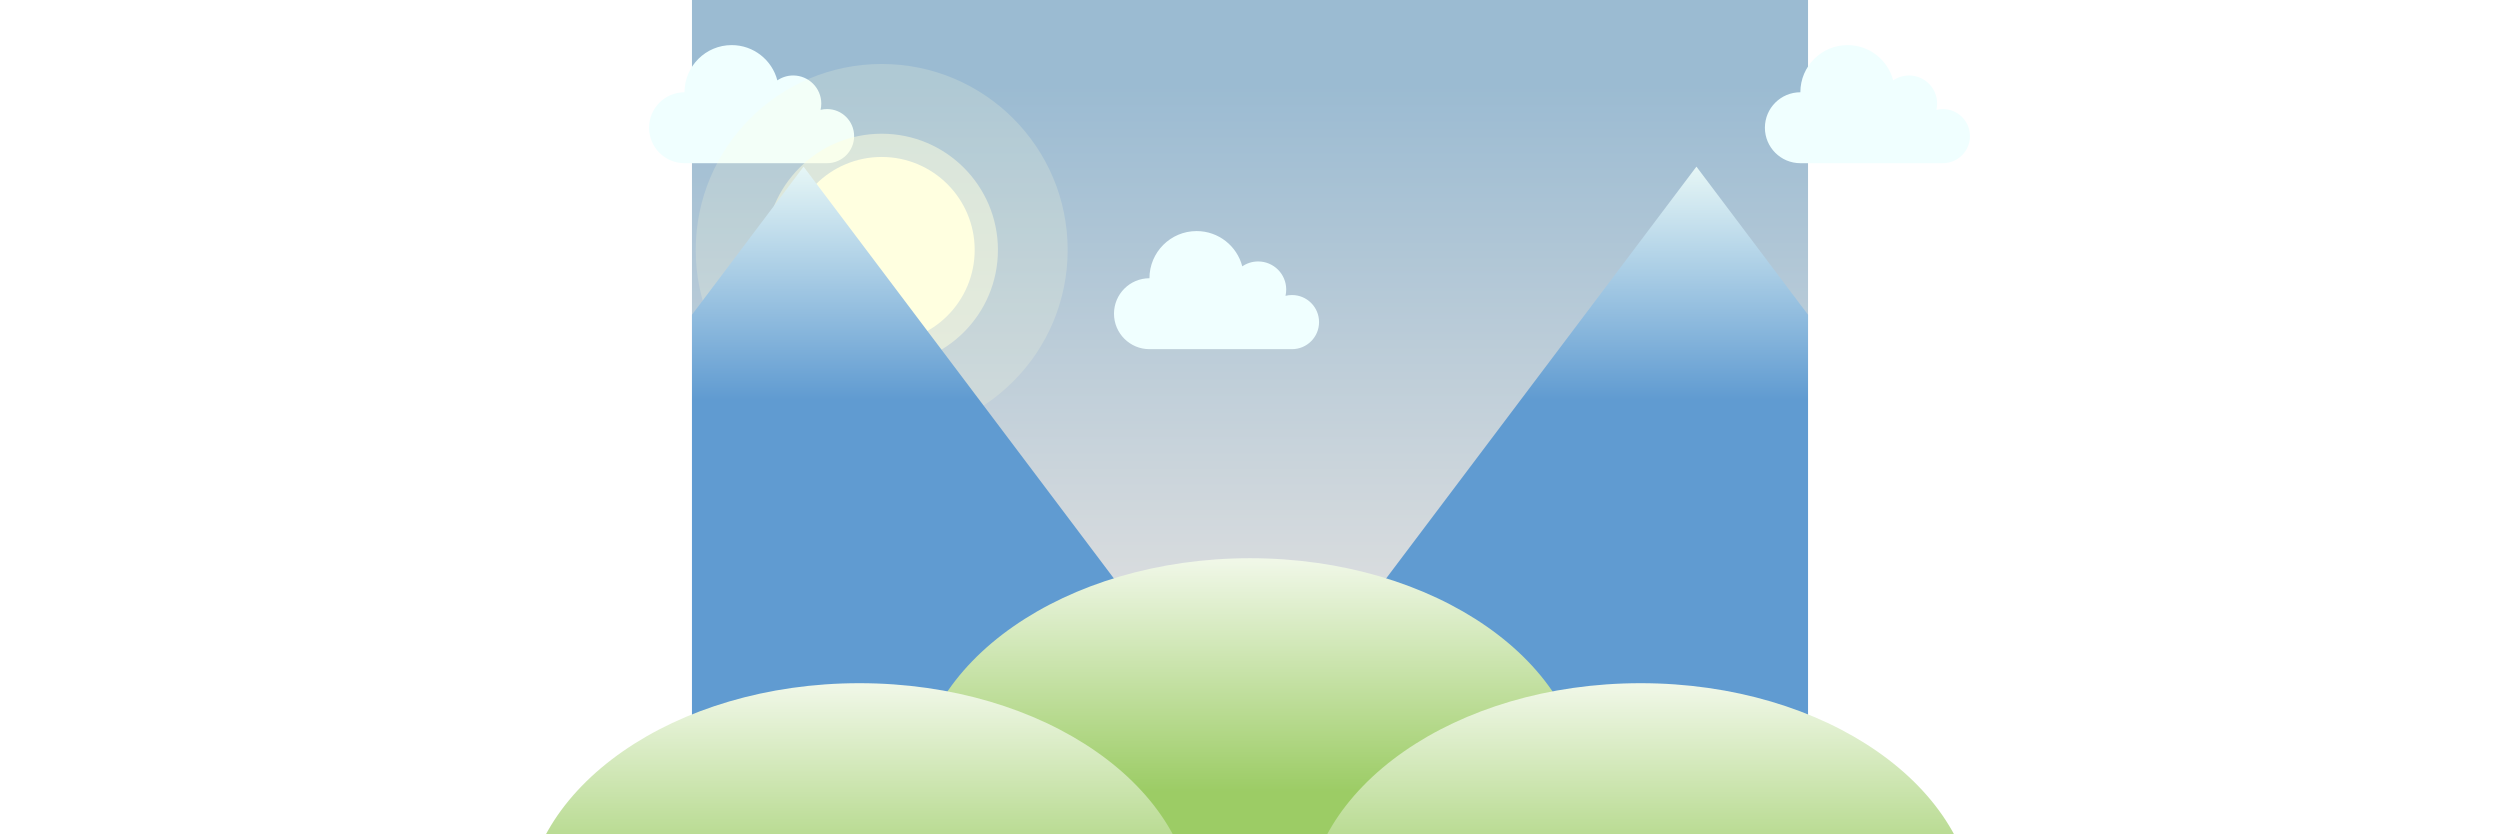
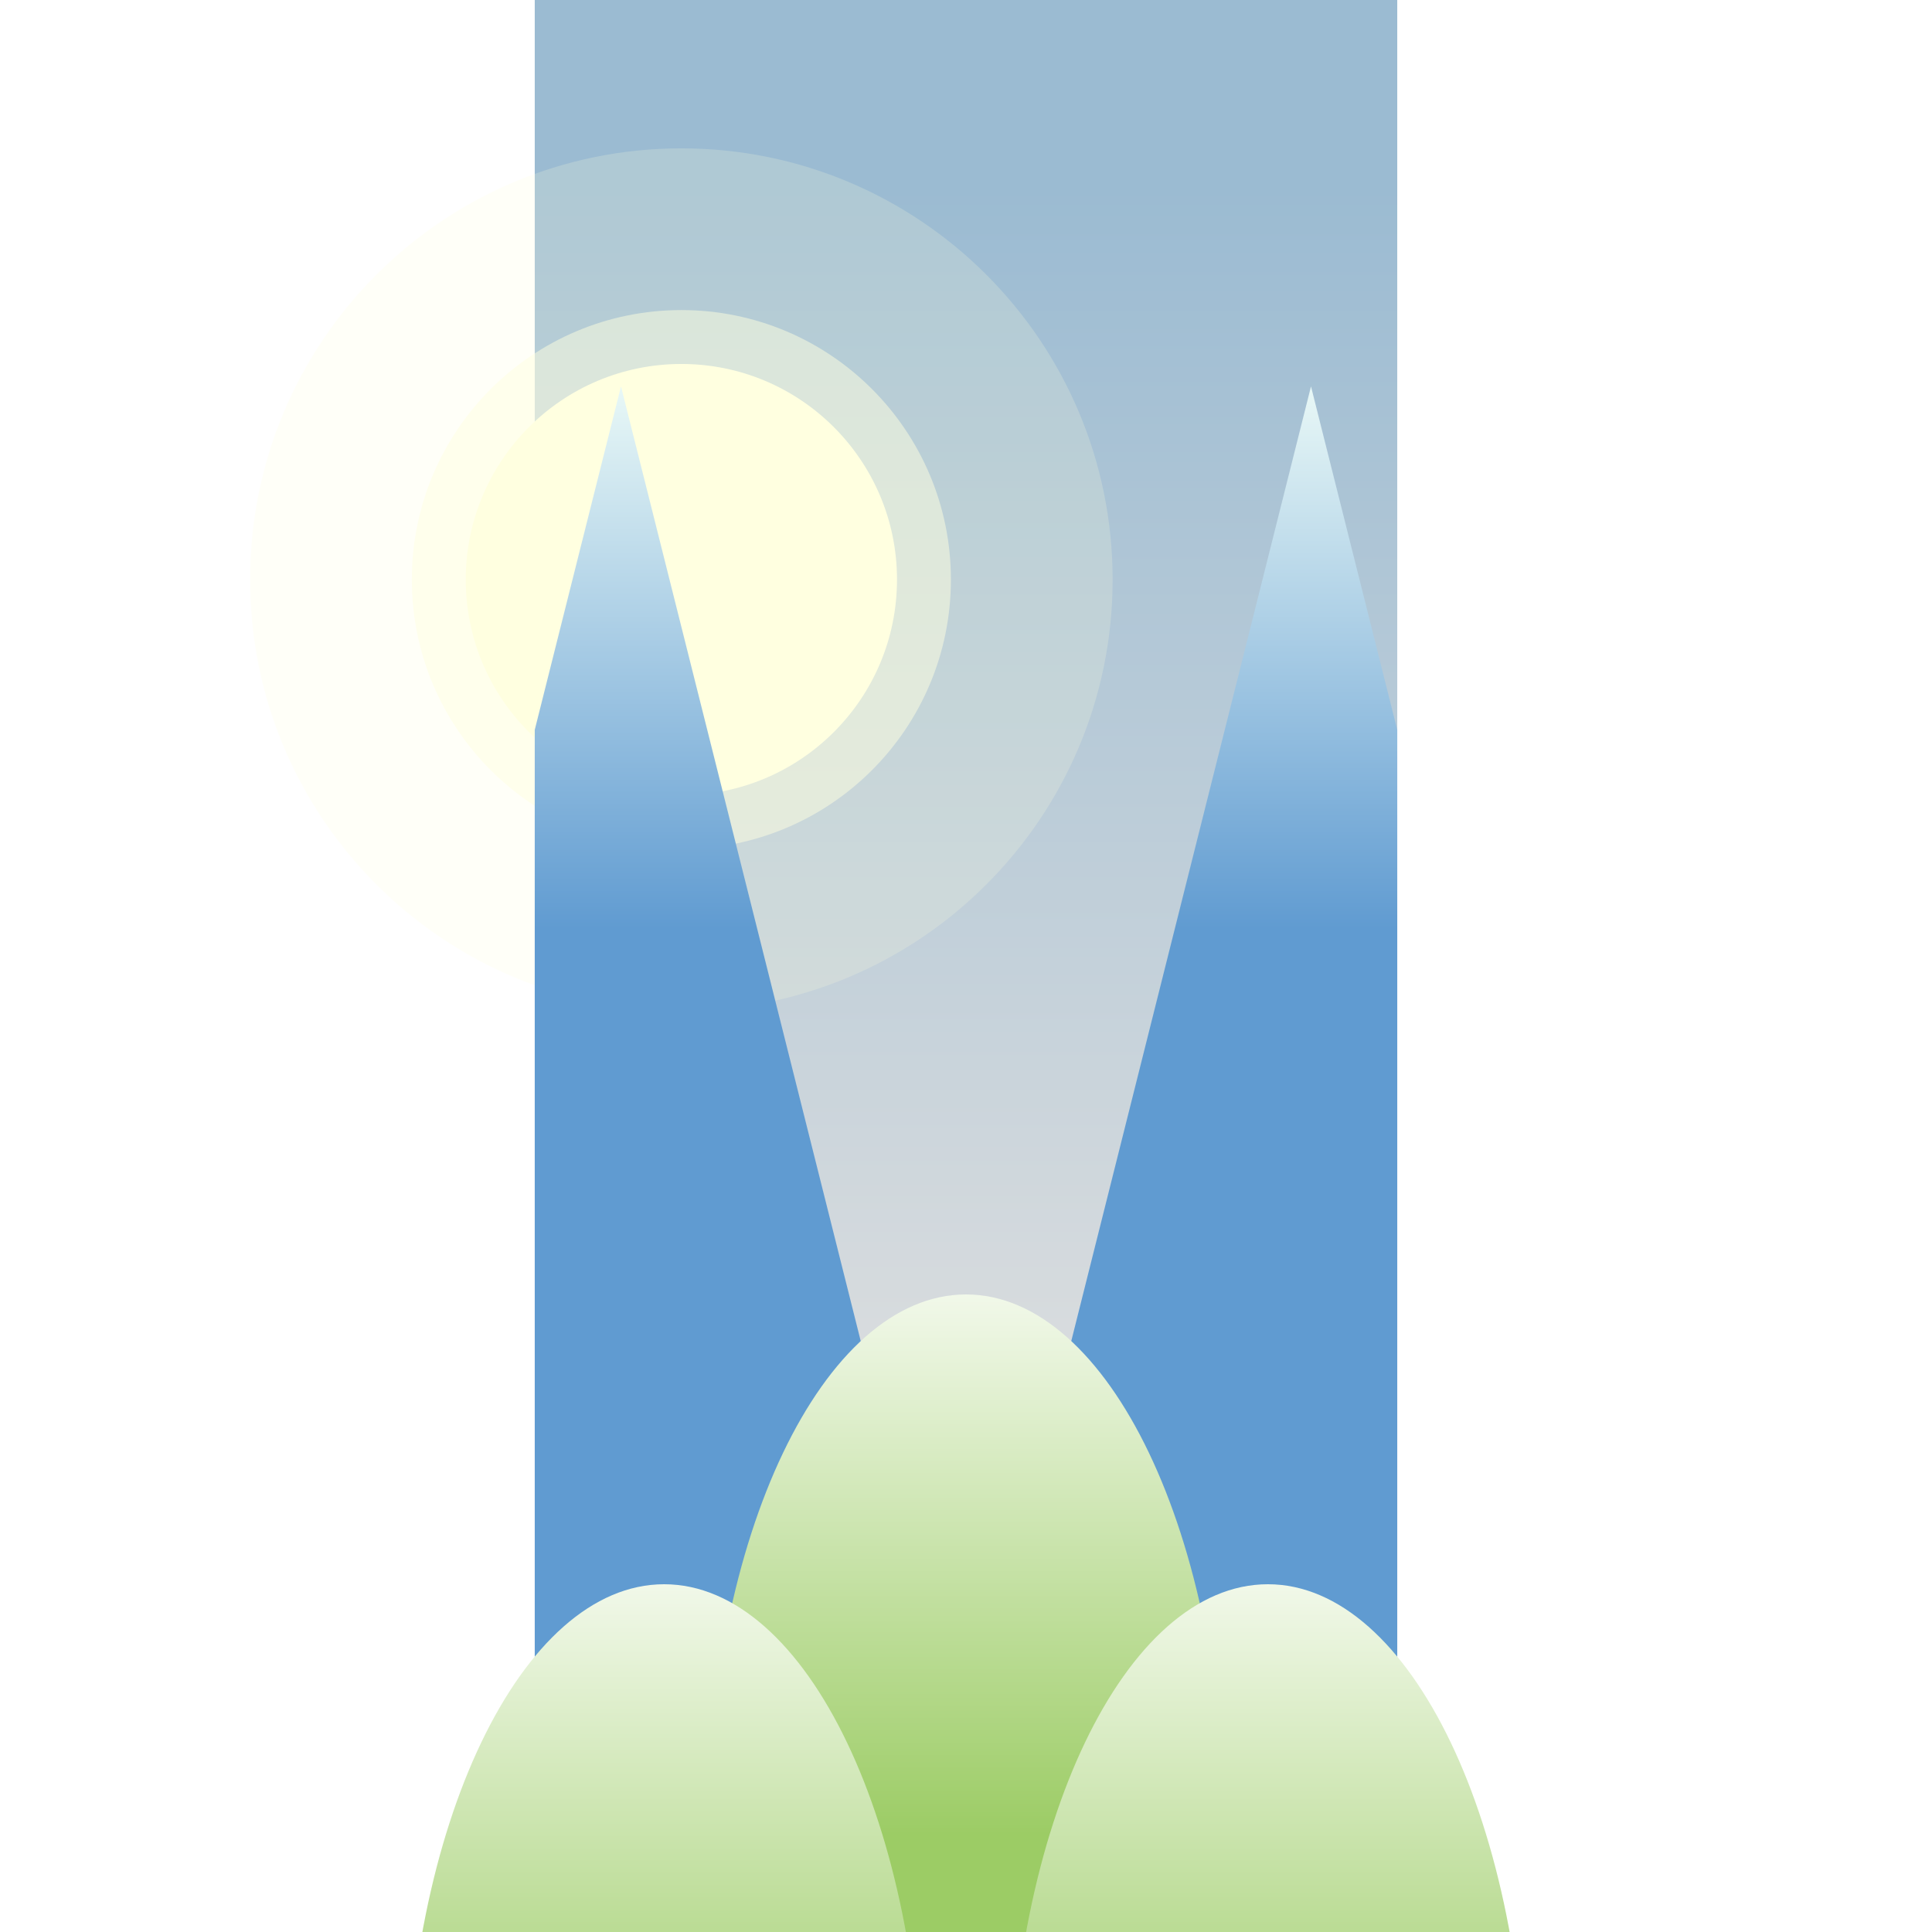
<svg xmlns="http://www.w3.org/2000/svg" version="1.1" width="auto" height="896">
  <defs>
    <linearGradient id="dawn" x1="0%" y1="0%" x2="0%" y2="100%">
      <stop offset="10%" style="stop-color:#9BBBD2;stop-opacity:1" />
      <stop offset="90%" style="stop-color:#EDE7E2;stop-opacity:1" />
    </linearGradient>
  </defs>
  <defs>
    <linearGradient id="hills" x1="0%" y1="0%" x2="0%" y2="100%">
      <stop offset="0%" style="stop-color:#f1f8e9;stop-opacity:1" />
      <stop offset="50%" style="stop-color:#9ccc65;stop-opacity:1" />
    </linearGradient>
  </defs>
  <defs>
    <linearGradient id="mountains" x1="0%" y1="0%" x2="0%" y2="100%">
      <stop offset="0%" style="stop-color:#e7f7f6;stop-opacity:1" />
      <stop offset="35%" style="stop-color:#609bd1;stop-opacity:1" />
    </linearGradient>
  </defs>
  <rect x="0" y="0" width="100%" height="100%" fill="url(#dawn)" id="background" />
-   <svg version="1.1" id="cloud-left" x="-200" y="0" viewBox="0 0 2048 2048" xml:space="preserve">
-     <path fill="#F0FFFF" d="M441.518,268.098c-5.51,0-10.859,0.682-15.98,1.945c1.143-4.982,1.767-10.161,1.767-15.489  c0-38.123-30.905-69.028-69.028-69.028c-14.467,0-27.889,4.459-38.983,12.065c-12.949-49.891-58.284-86.729-112.225-86.729  c-64.031,0-115.939,51.908-115.939,115.939c-48.141,0-87.168,39.026-87.168,87.168c0,48.141,39.026,87.168,87.168,87.168h350.388  c36.738,0,66.52-29.782,66.52-66.52C508.038,297.88,478.256,268.098,441.518,268.098z" />
+   <svg version="1.1" id="cloud-left" viewBox="0 0 2048 2048" xml:space="preserve">
+     <path class="cloud1" id="cloud1" fill="#F0FFFF" fill-opacity="50%" d="M441.518,268.098c-5.51,0-10.859,0.682-15.98,1.945c1.143-4.982,1.767-10.161,1.767-15.489  c0-38.123-30.905-69.028-69.028-69.028c-14.467,0-27.889,4.459-38.983,12.065c-12.949-49.891-58.284-86.729-112.225-86.729  c-64.031,0-115.939,51.908-115.939,115.939c-48.141,0-87.168,39.026-87.168,87.168c0,48.141,39.026,87.168,87.168,87.168h350.388  c36.738,0,66.52-29.782,66.52-66.52C508.038,297.88,478.256,268.098,441.518,268.098z" />
  </svg>
-   <svg version="1.1" id="clouds-right" x="1000" y="0" viewBox="0 0 2048 2048" xml:space="preserve">
-     <path fill="#F0FFFF" d="M441.518,268.098c-5.51,0-10.859,0.682-15.98,1.945c1.143-4.982,1.767-10.161,1.767-15.489  c0-38.123-30.905-69.028-69.028-69.028c-14.467,0-27.889,4.459-38.983,12.065c-12.949-49.891-58.284-86.729-112.225-86.729  c-64.031,0-115.939,51.908-115.939,115.939c-48.141,0-87.168,39.026-87.168,87.168c0,48.141,39.026,87.168,87.168,87.168h350.388  c36.738,0,66.52-29.782,66.52-66.52C508.038,297.88,478.256,268.098,441.518,268.098z" />
+   <svg version="1.1" id="clouds-right" viewBox="0 0 2048 2048" xml:space="preserve">
+     <path class="cloud2" id="cloud2" visibility="hidden" fill="#F0FFFF" fill-opacity="50%" d="M441.518,268.098c-5.51,0-10.859,0.682-15.98,1.945c1.143-4.982,1.767-10.161,1.767-15.489  c0-38.123-30.905-69.028-69.028-69.028c-14.467,0-27.889,4.459-38.983,12.065c-12.949-49.891-58.284-86.729-112.225-86.729  c-64.031,0-115.939,51.908-115.939,115.939c-48.141,0-87.168,39.026-87.168,87.168c0,48.141,39.026,87.168,87.168,87.168h350.388  c36.738,0,66.52-29.782,66.52-66.52C508.038,297.88,478.256,268.098,441.518,268.098z">
+       <set attributeName="visibility" from="hidden" to="visible" begin="5.1s" />
+     </path>
  </svg>
-   <svg version="1.1" id="cloud-center" x="300" y="200" viewBox="0 0 2048 2048" xml:space="preserve">
-     <path fill="#F0FFFF" d="M441.518,268.098c-5.51,0-10.859,0.682-15.98,1.945c1.143-4.982,1.767-10.161,1.767-15.489  c0-38.123-30.905-69.028-69.028-69.028c-14.467,0-27.889,4.459-38.983,12.065c-12.949-49.891-58.284-86.729-112.225-86.729  c-64.031,0-115.939,51.908-115.939,115.939c-48.141,0-87.168,39.026-87.168,87.168c0,48.141,39.026,87.168,87.168,87.168h350.388  c36.738,0,66.52-29.782,66.52-66.52C508.038,297.88,478.256,268.098,441.518,268.098z" />
+   <svg version="1.1" id="cloud-center" viewBox="0 0 2048 2048" xml:space="preserve">
+     <path class="cloud3" id="cloud3" visibility="hidden" fill="#F0FFFF" fill-opacity="50%" d="M441.518,268.098c-5.51,0-10.859,0.682-15.98,1.945c1.143-4.982,1.767-10.161,1.767-15.489  c0-38.123-30.905-69.028-69.028-69.028c-14.467,0-27.889,4.459-38.983,12.065c-12.949-49.891-58.284-86.729-112.225-86.729  c-64.031,0-115.939,51.908-115.939,115.939c-48.141,0-87.168,39.026-87.168,87.168c0,48.141,39.026,87.168,87.168,87.168h350.388  c36.738,0,66.52-29.782,66.52-66.52C508.038,297.88,478.256,268.098,441.518,268.098z">
+       <set attributeName="visibility" from="hidden" to="visible" begin="10.1s" />
+     </path>
  </svg>
  <circle cx="17%" cy="30%" r="200" fill="#ffffe0" fill-opacity="20%" />
  <circle cx="17%" cy="30%" r="125" fill="#ffffe0" fill-opacity="50%" />
  <circle cx="17%" cy="30%" r="100" fill="#ffffe0" />
  <svg viewBox="0 0 100 100" preserveAspectRatio="none" id="mountain-left">
    <polygon points="10,20 -35,100 55,100" fill="url(#mountains)" />
    <polygon points="90,20 45,100 135,100" fill="url(#mountains)" />
  </svg>
  <ellipse cx="50%" cy="95%" rx="30%" ry="28%" fill="url(#hills)" id="center-hill" />
  <ellipse cx="15%" cy="110%" rx="30%" ry="28%" fill="url(#hills)" id="left-hill" />
  <ellipse cx="85%" cy="110%" rx="30%" ry="28%" fill="url(#hills)" id="right-hill" />
</svg>
